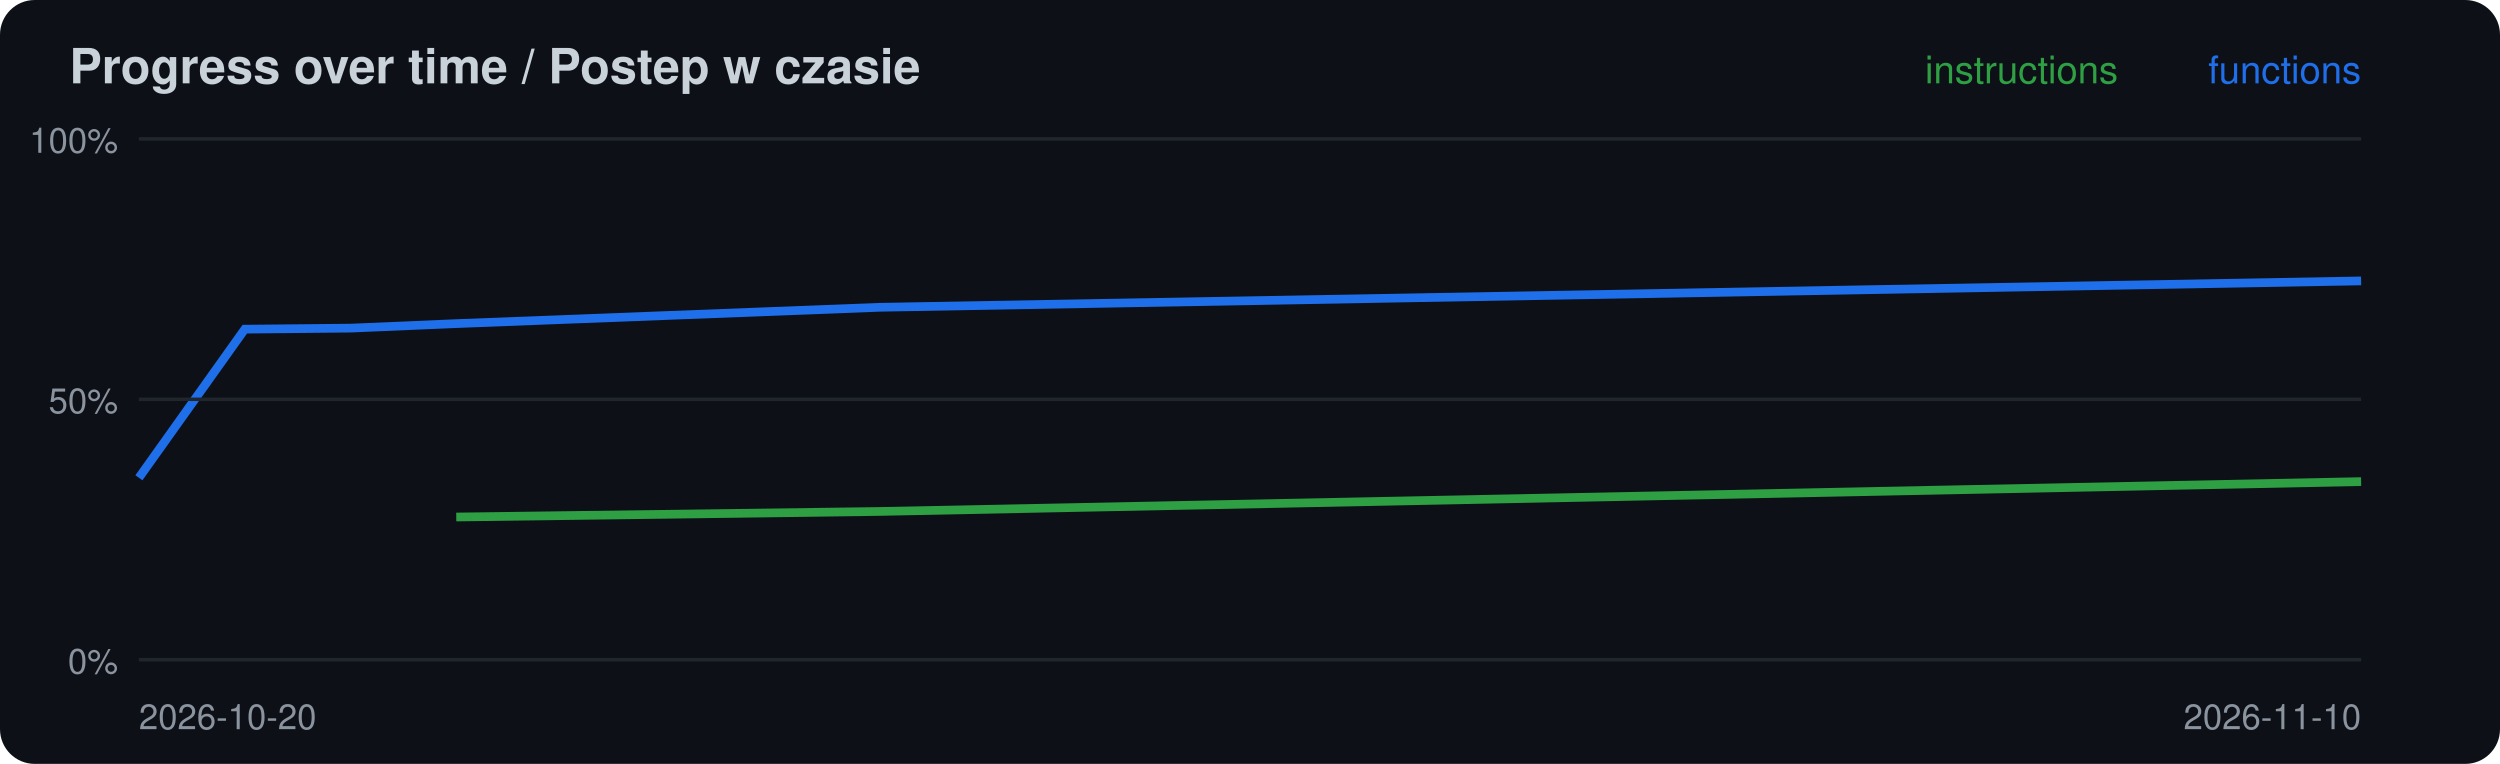
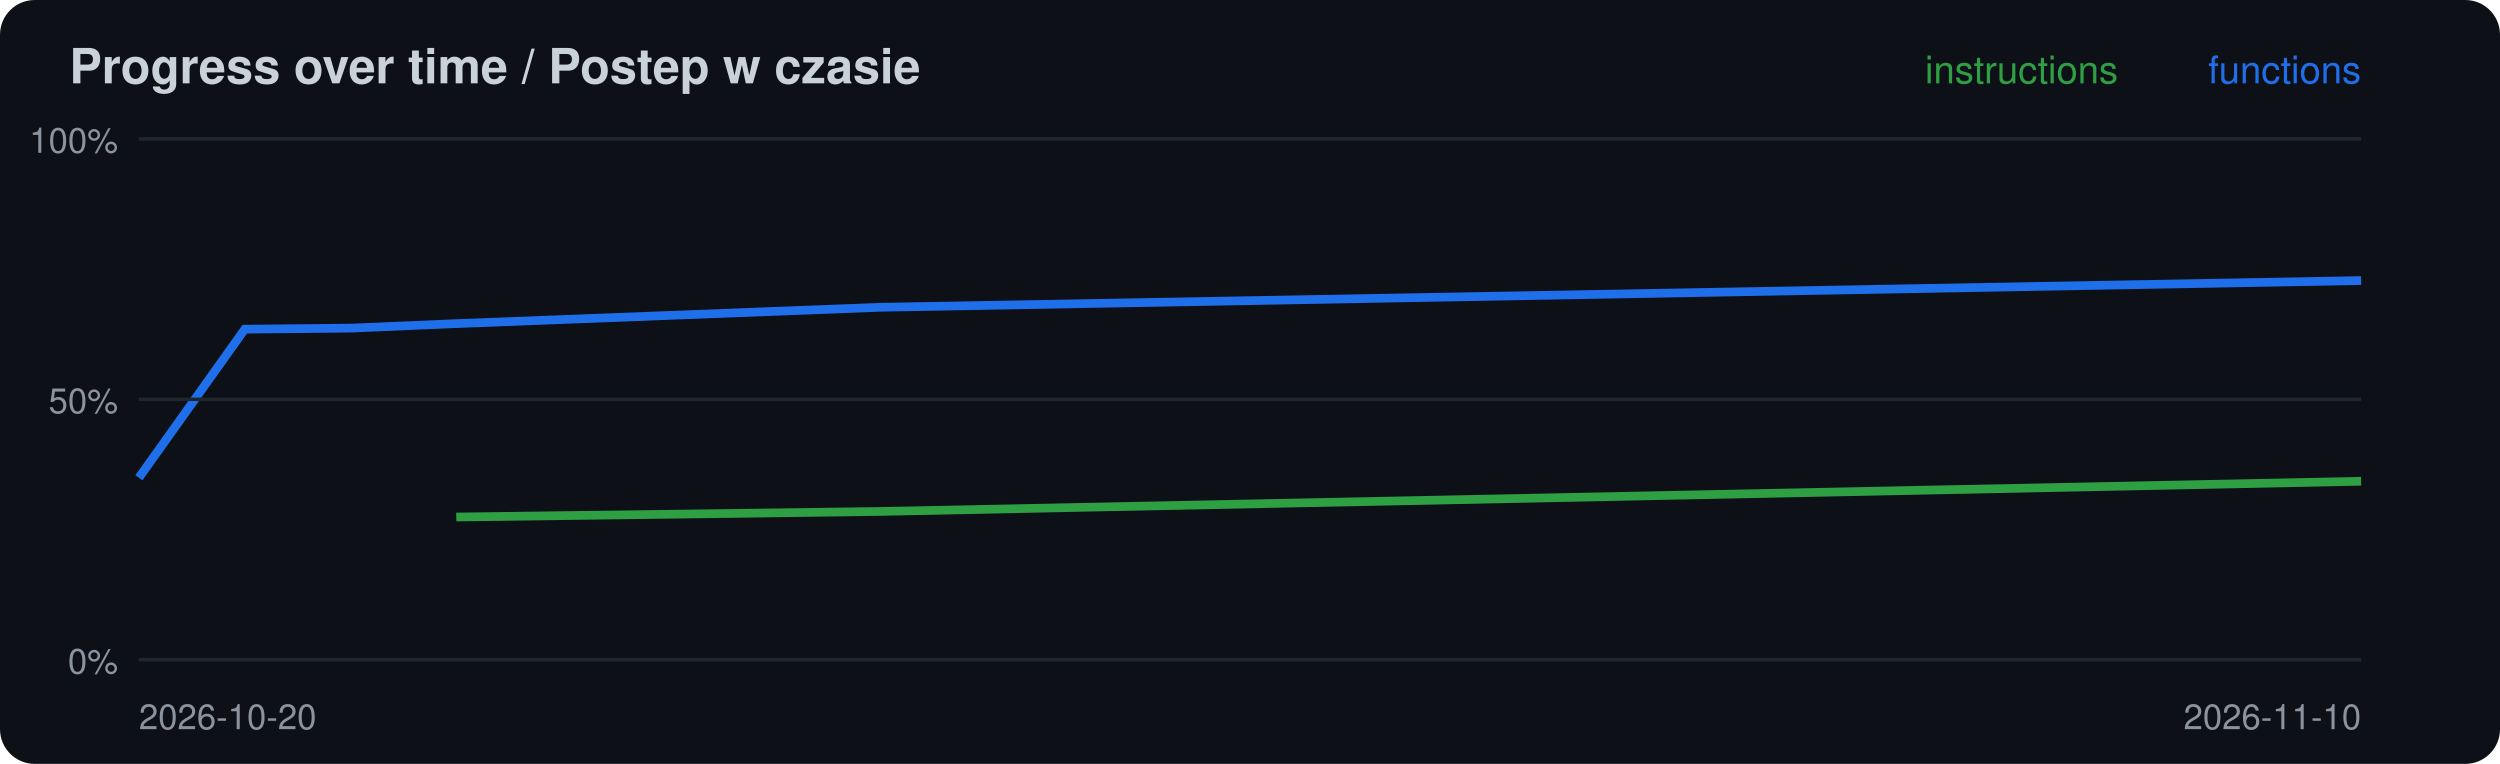
<svg xmlns="http://www.w3.org/2000/svg" width="720" height="220" viewBox="0 0 720 220">
  <rect width="720" height="220" rx="10" fill="#0d1117" />
  <text x="20" y="24" font-family="-apple-system,Segoe UI,Helvetica,Arial,sans-serif" font-size="14" font-weight="600" fill="#c9d1d9">Progress over time / Postep w czasie</text>
-   <polyline points="131.4,148.9 253.3,147.3 680.0,138.7" fill="none" stroke="#2ea043" stroke-width="2.5" />
-   <polyline points="40.0,137.6 70.5,94.8 101.0,94.5 131.4,93.2 253.3,88.5 680.0,80.9" fill="none" stroke="#1f6feb" stroke-width="2.5" />
+   <polyline points="131.4,148.9 253.3,147.3 680.0,138.6" fill="none" stroke="#2ea043" stroke-width="2.5" />
+   <polyline points="40.0,137.6 70.5,94.8 101.0,94.5 131.4,93.2 253.3,88.5 680.0,80.8" fill="none" stroke="#1f6feb" stroke-width="2.5" />
  <line x1="40" x2="680" y1="190.0" y2="190.0" stroke="#21262d" />
  <text x="34" y="194.0" font-family="-apple-system,Segoe UI,Helvetica,Arial,sans-serif" font-size="10" fill="#8b949e" text-anchor="end">0%</text>
  <line x1="40" x2="680" y1="115.0" y2="115.0" stroke="#21262d" />
  <text x="34" y="119.0" font-family="-apple-system,Segoe UI,Helvetica,Arial,sans-serif" font-size="10" fill="#8b949e" text-anchor="end">50%</text>
  <line x1="40" x2="680" y1="40.0" y2="40.0" stroke="#21262d" />
  <text x="34" y="44.0" font-family="-apple-system,Segoe UI,Helvetica,Arial,sans-serif" font-size="10" fill="#8b949e" text-anchor="end">100%</text>
  <text x="40" y="210" font-family="-apple-system,Segoe UI,Helvetica,Arial,sans-serif" font-size="10" fill="#8b949e">2026-10-20</text>
  <text x="680" y="24" font-family="-apple-system,Segoe UI,Helvetica,Arial,sans-serif" font-size="11" fill="#1f6feb" text-anchor="end">functions</text>
  <text x="610" y="24" font-family="-apple-system,Segoe UI,Helvetica,Arial,sans-serif" font-size="11" fill="#2ea043" text-anchor="end">instructions</text>
  <text x="680" y="210" font-family="-apple-system,Segoe UI,Helvetica,Arial,sans-serif" font-size="10" fill="#8b949e" text-anchor="end">2026-11-10</text>
</svg>
